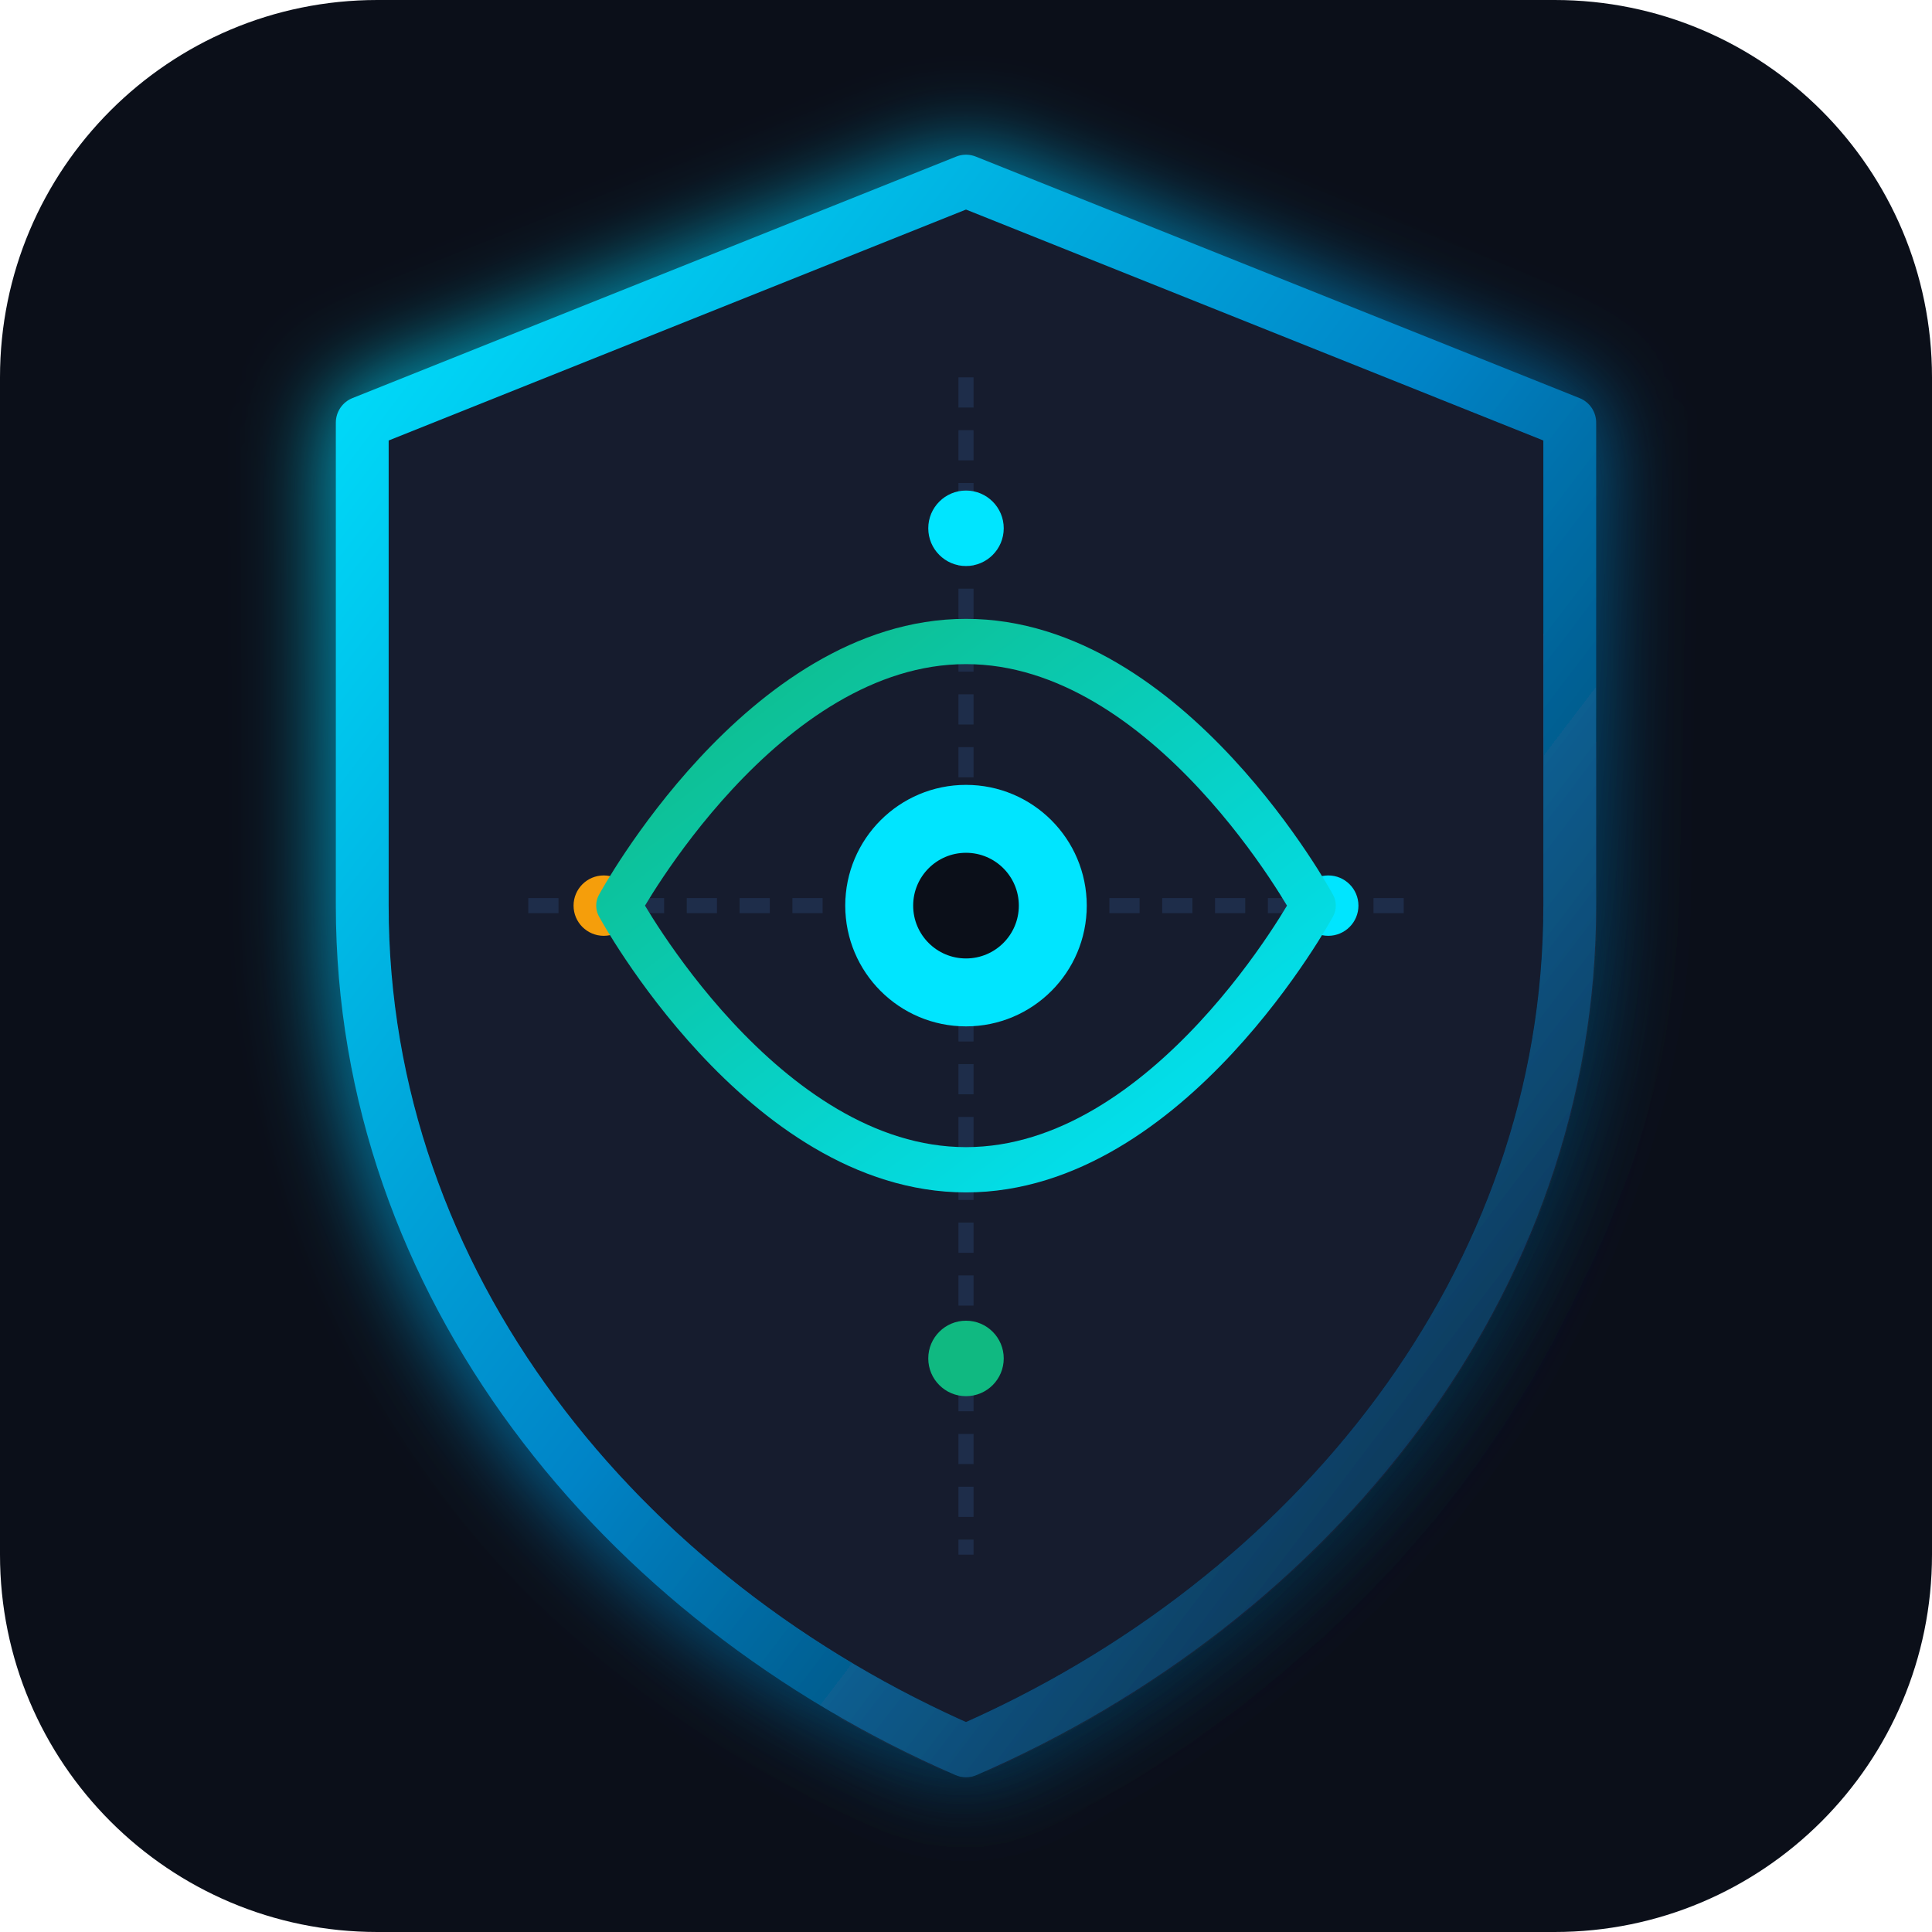
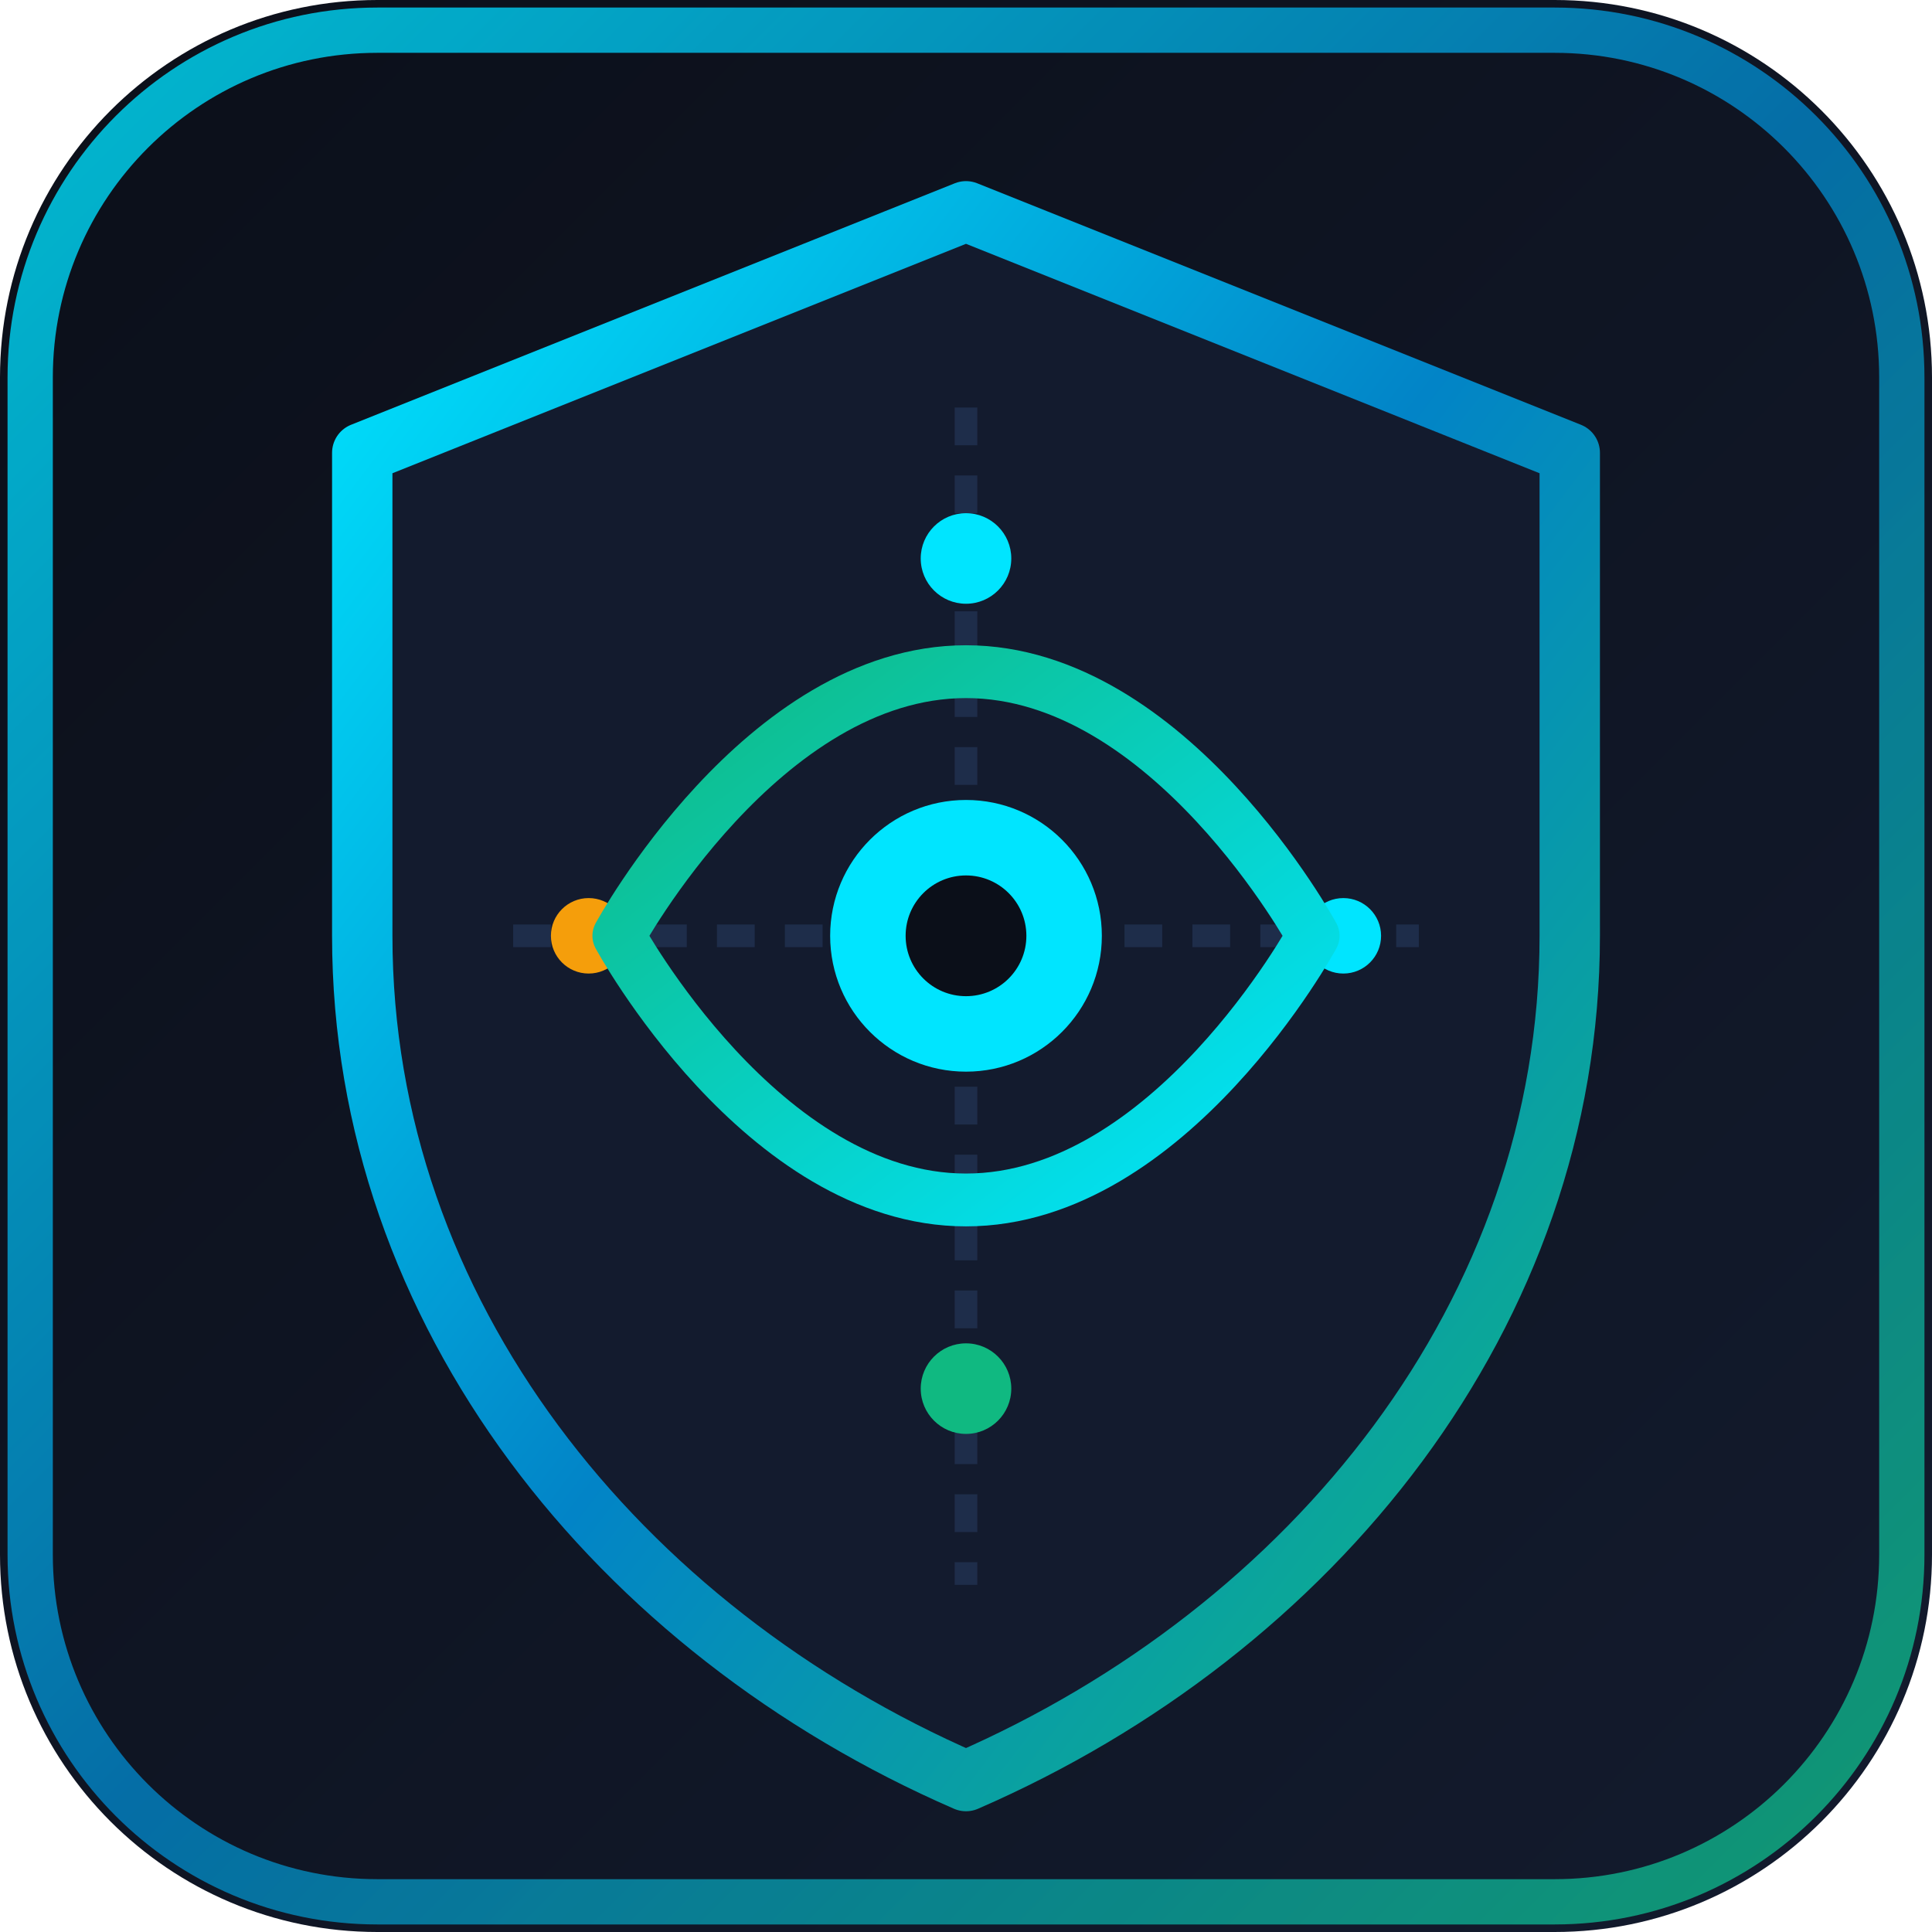
<svg xmlns="http://www.w3.org/2000/svg" viewBox="0 0 512 512" width="100%" height="100%">
  <defs>
-     <linearGradient id="shieldBorder" x1="0%" y1="0%" x2="100%" y2="100%">
+     <linearGradient id="digitalBorder" x1="0%" y1="0%" x2="100%" y2="100%">
      <stop offset="0%" stop-color="#00E5FF" />
      <stop offset="50%" stop-color="#0284C7" />
-       <stop offset="100%" stop-color="#0F172A" />
+       <stop offset="100%" stop-color="#10B981" />
    </linearGradient>
    <linearGradient id="coreGlow" x1="0%" y1="0%" x2="100%" y2="100%">
      <stop offset="0%" stop-color="#10B981" />
      <stop offset="100%" stop-color="#00E5FF" />
    </linearGradient>
-     <filter id="cyberGlow" x="-20%" y="-20%" width="140%" height="140%">
-       <feGaussianBlur stdDeviation="12" result="blur" />
-       <feComposite in="SourceGraphic" in2="blur" operator="over" />
-     </filter>
+     <linearGradient id="bgGradient" x1="0%" y1="0%" x2="100%" y2="100%">
+       <stop offset="0%" stop-color="#0B0F19" />
+       <stop offset="100%" stop-color="#131B2E" />
+     </linearGradient>
  </defs>
-   <rect width="512" height="512" rx="100" fill="#0B0F19" />
-   <path d="M 256,48 L 416,112 V 240 C 416,340 348,424 256,464 C 164,424 96,340 96,240 V 112 Z" fill="#131B2E" stroke="url(#shieldBorder)" stroke-width="14" stroke-linejoin="round" filter="url(#cyberGlow)" />
-   <path d="M 256,100 V 412" stroke="#1E2D4A" stroke-width="4" stroke-dasharray="8 6" />
-   <path d="M 140,240 H 372" stroke="#1E2D4A" stroke-width="4" stroke-dasharray="8 6" />
-   <circle cx="256" cy="140" r="10" fill="#00E5FF" />
-   <circle cx="256" cy="360" r="10" fill="#10B981" />
-   <circle cx="160" cy="240" r="8" fill="#F59E0B" />
-   <circle cx="352" cy="240" r="8" fill="#00E5FF" />
-   <path d="M 256,170 C 310,170 348,240 348,240 C 348,240 310,310 256,310 C 202,310 164,240 164,240 C 164,240 202,170 256,170 Z" fill="none" stroke="url(#coreGlow)" stroke-width="12" stroke-linejoin="round" />
-   <circle cx="256" cy="240" r="32" fill="#00E5FF" />
-   <circle cx="256" cy="240" r="14" fill="#0B0F19" />
+   <rect width="512" height="512" rx="100" fill="url(#bgGradient)" />
+   <rect width="496" height="496" x="8" y="8" rx="92" fill="none" stroke="url(#digitalBorder)" stroke-width="12" opacity="0.8" />
+   <path d="M 256,56 L 416,120 V 248 C 416,348 348,432 256,472 C 164,432 96,348 96,248 V 120 Z" fill="#131B2E" stroke="url(#digitalBorder)" stroke-width="16" stroke-linejoin="round" />
+   <path d="M 256,108 V 420" stroke="#1E2D4A" stroke-width="6" stroke-dasharray="10 8" />
+   <path d="M 136,248 H 376" stroke="#1E2D4A" stroke-width="6" stroke-dasharray="10 8" />
+   <circle cx="256" cy="148" r="12" fill="#00E5FF" />
+   <circle cx="256" cy="368" r="12" fill="#10B981" />
+   <circle cx="156" cy="248" r="10" fill="#F59E0B" />
+   <circle cx="356" cy="248" r="10" fill="#00E5FF" />
+   <path d="M 256,178 C 310,178 348,248 348,248 C 348,248 310,318 256,318 C 202,318 164,248 164,248 C 164,248 202,178 256,178 Z" fill="none" stroke="url(#coreGlow)" stroke-width="14" stroke-linejoin="round" />
+   <circle cx="256" cy="248" r="36" fill="#00E5FF" />
+   <circle cx="256" cy="248" r="16" fill="#0B0F19" />
</svg>
